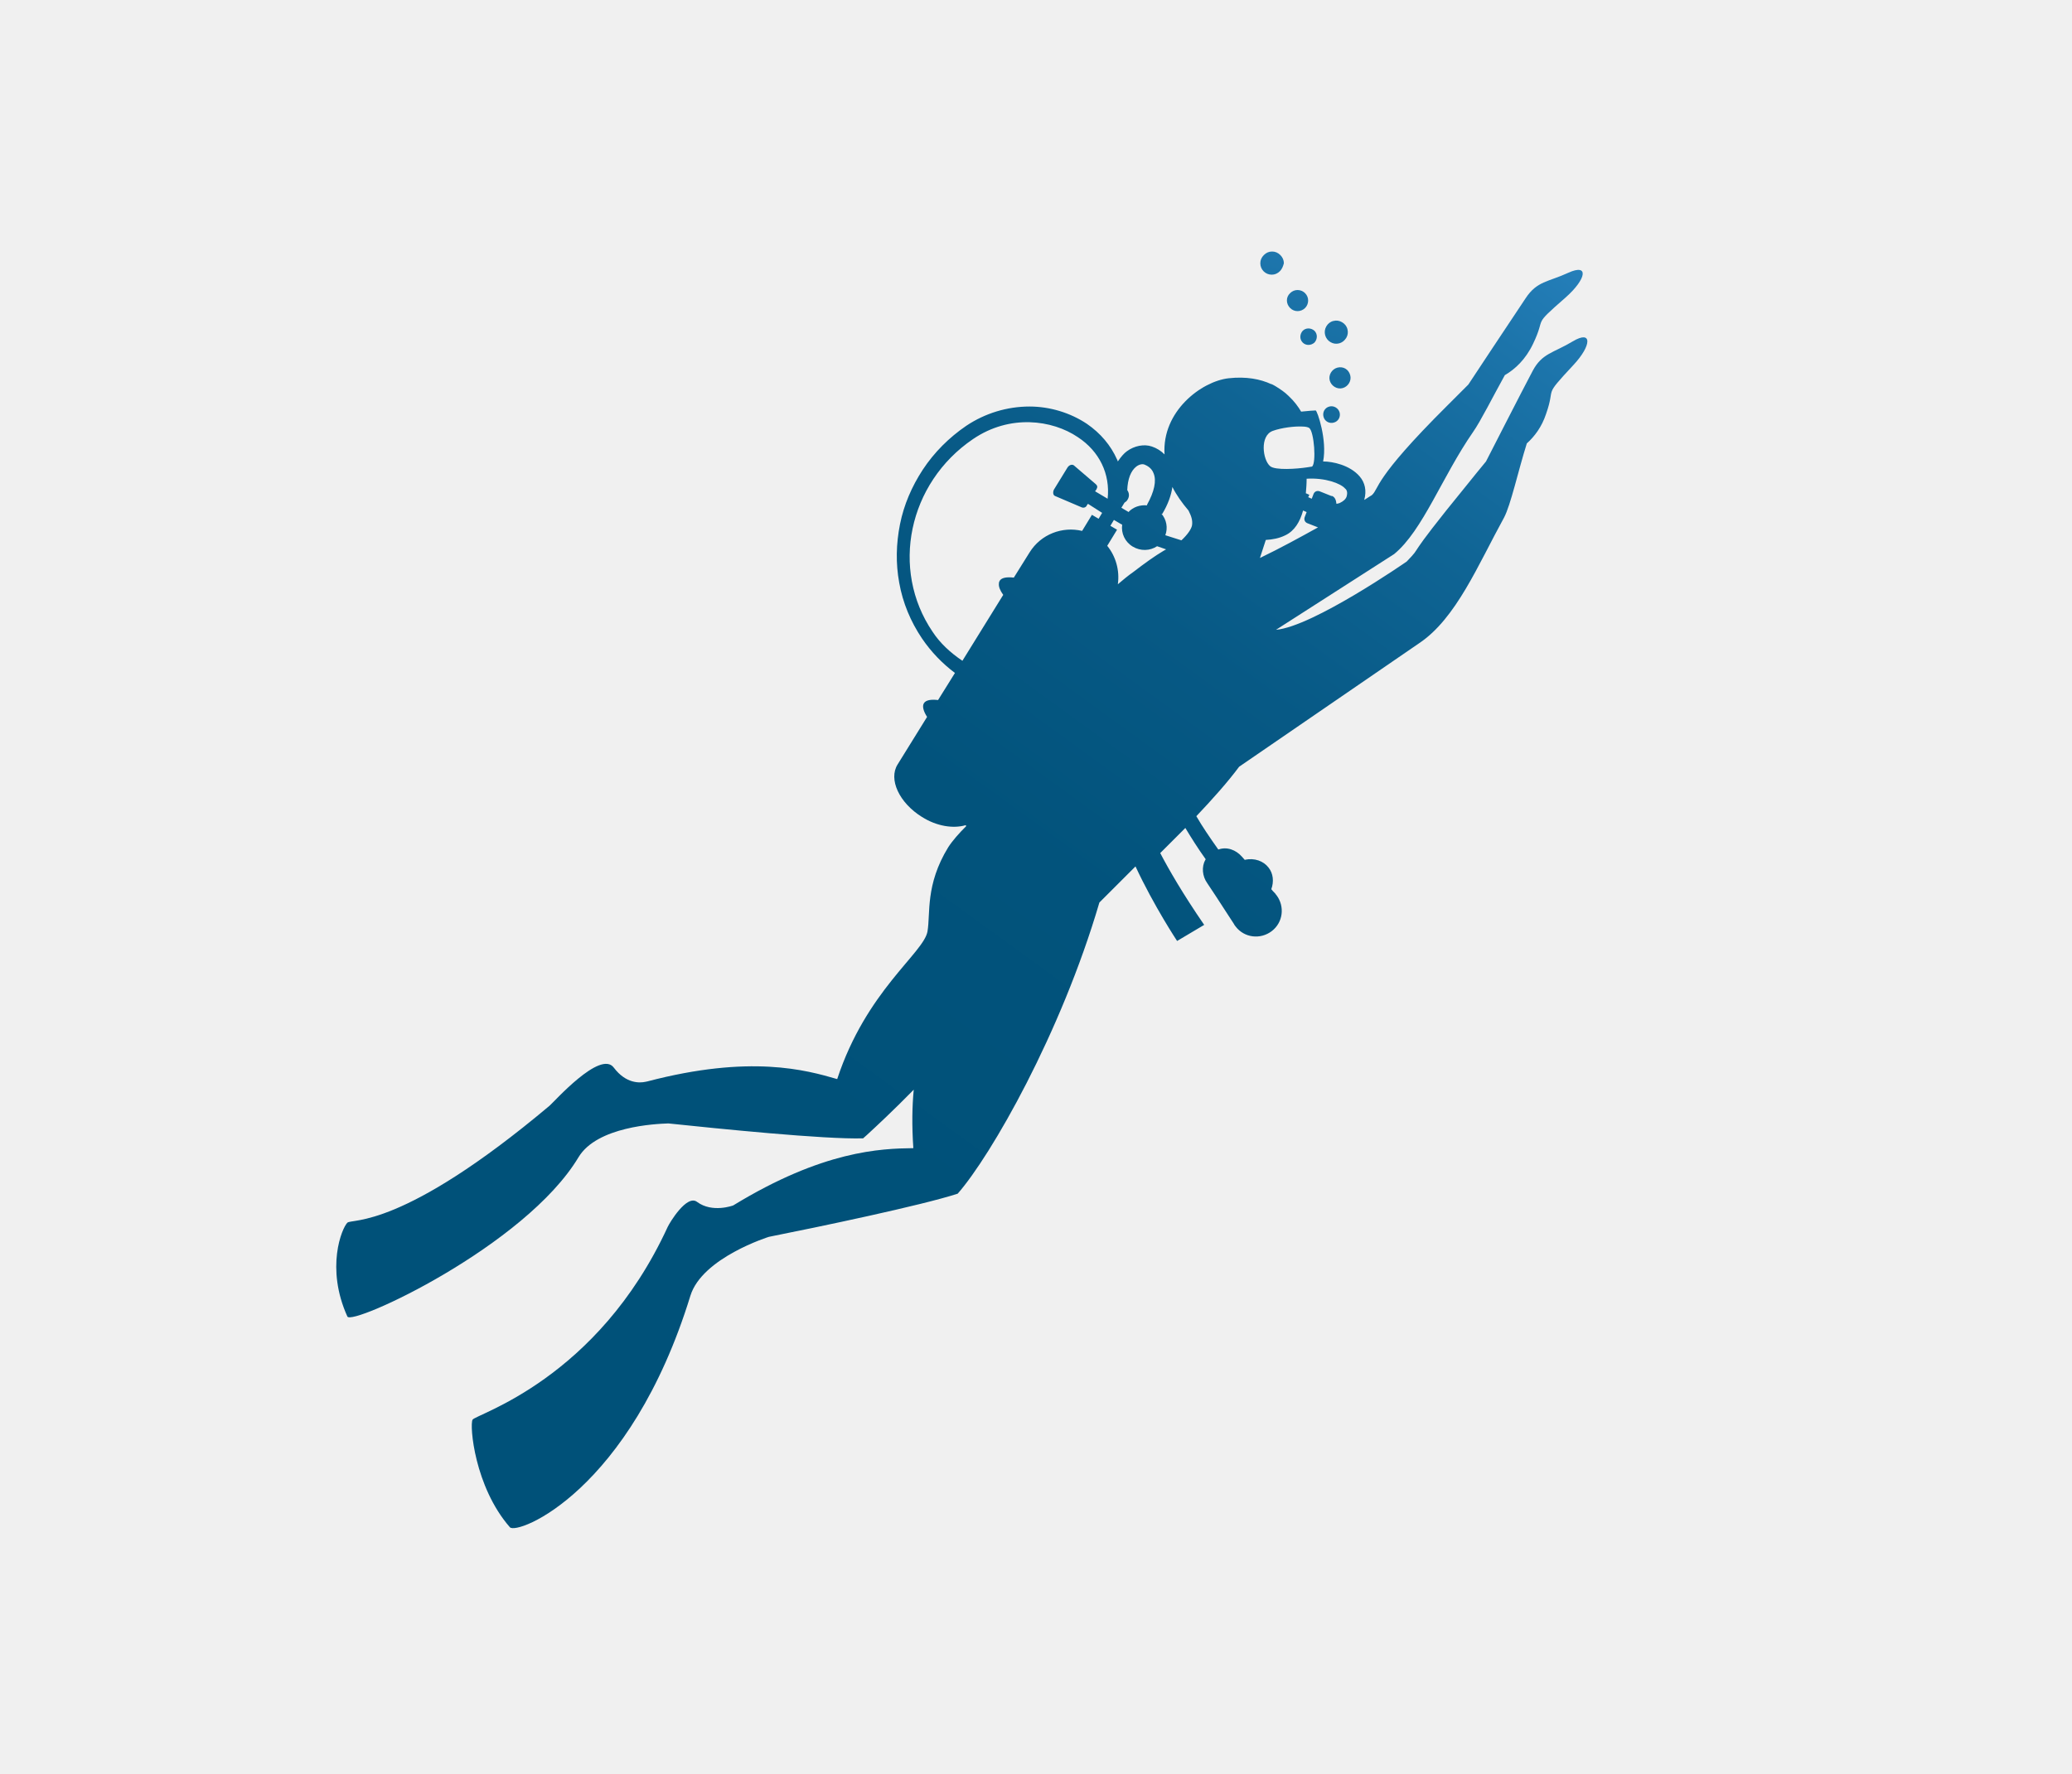
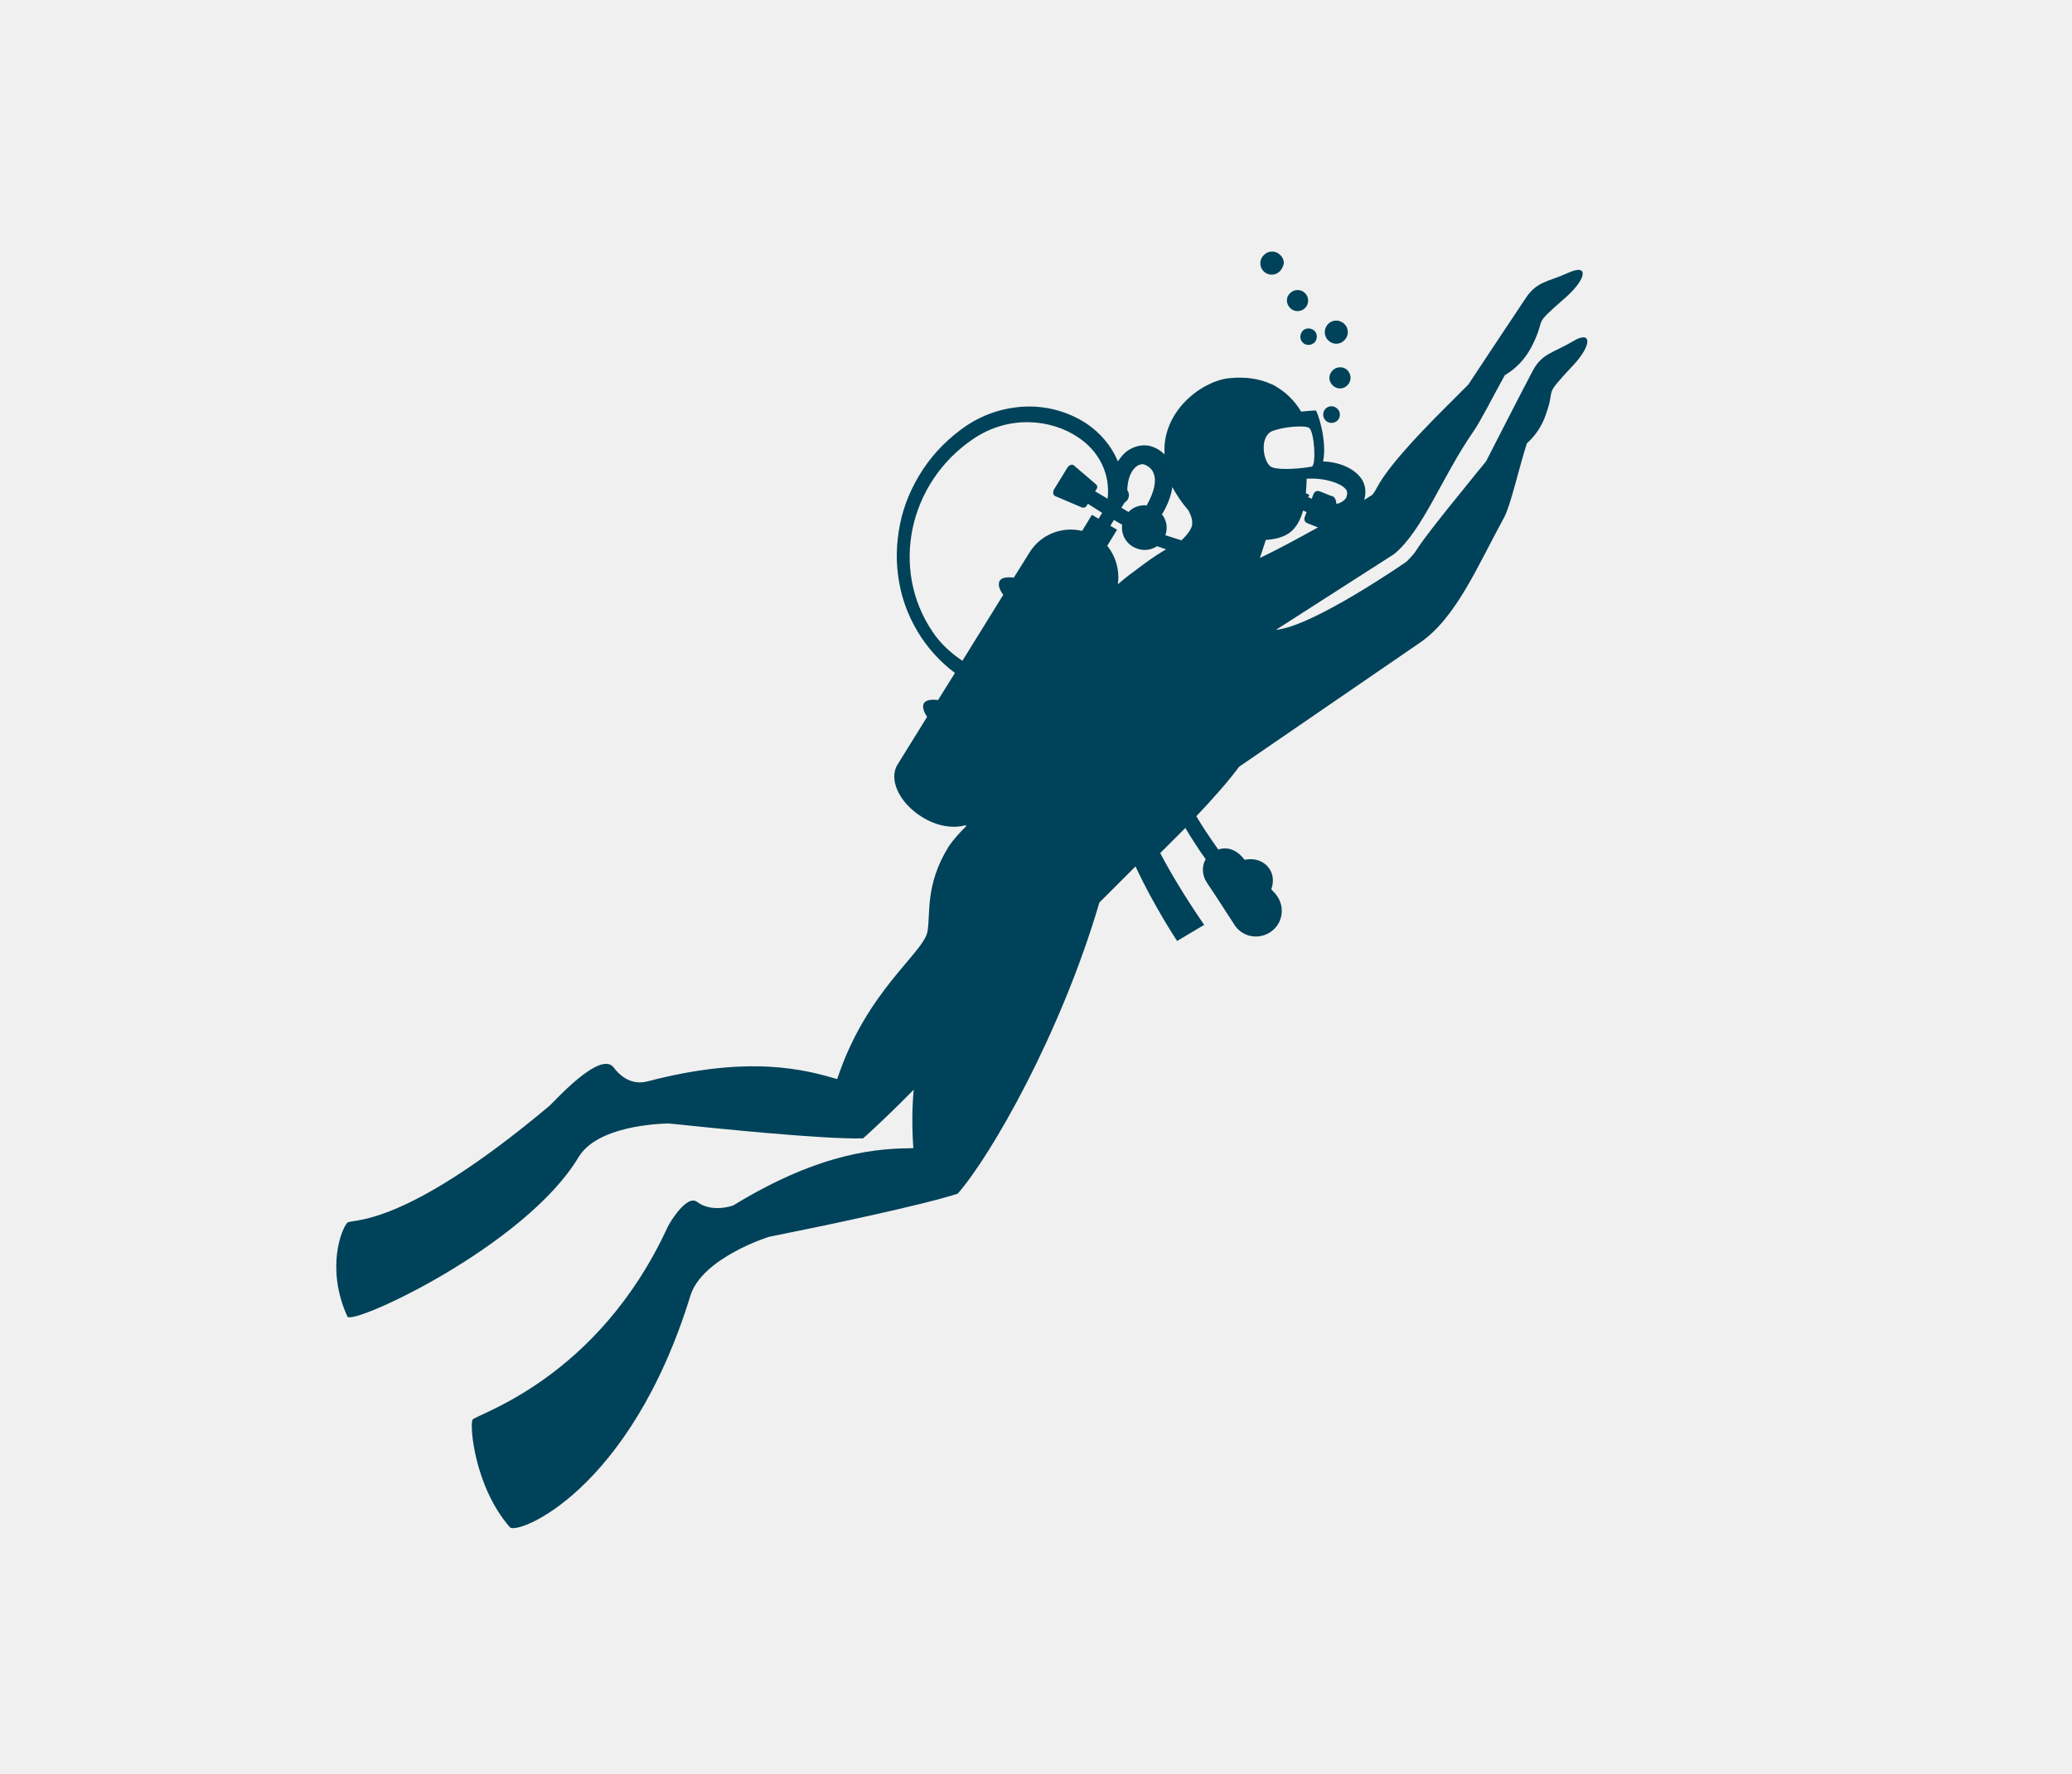
<svg xmlns="http://www.w3.org/2000/svg" version="1.1" id="Layer_1" x="0px" y="0px" viewBox="0 0 527.9 452" style="enable-background:new 0 0 527.9 452;" xml:space="preserve">
  <style type="text/css">
- 	.st0{fill-rule:evenodd;clip-rule:evenodd;fill:#1E599F;}
- 	.st1{opacity:0.56;fill-rule:evenodd;clip-rule:evenodd;fill:#3EAFD6;}
- 	.st2{fill-rule:evenodd;clip-rule:evenodd;fill:#3888E8;}
- 	.st3{fill:#F2C91C;}
- 	.st4{opacity:0.7;fill:#CEA809;enable-background:new    ;}
- 	.st5{fill:#FFDD50;}
- 	.st6{fill:#FFFFFF;}
- 	.st7{opacity:0.1;fill:url(#SVGID_1_);enable-background:new    ;}
- 	.st8{opacity:0.1;fill:url(#SVGID_2_);enable-background:new    ;}
- 	.st9{fill:#DBDBD9;}
- 	.st10{opacity:0.1;fill:url(#SVGID_3_);enable-background:new    ;}
- 	.st11{opacity:0.7;fill:#999999;enable-background:new    ;}
- 	.st12{fill:#E72D00;}
- 	.st13{fill:#333333;}
- 	.st14{fill:#CCCCCC;}
- 	.st15{fill:#999999;}
- 	.st16{fill:#FEFEFE;}
- 	.st17{fill:none;stroke:#000000;stroke-miterlimit:10;}
- 	.st18{clip-path:url(#SVGID_5_);}
- 	.st19{enable-background:new    ;}
- 	.st20{filter:url(#Adobe_OpacityMaskFilter);}
- 	.st21{clip-path:url(#SVGID_7_);}
- 	.st22{clip-path:url(#SVGID_9_);}
- 	.st23{clip-path:url(#SVGID_7_);mask:url(#Layer_1_copy_2_);}
- 	.st24{fill-rule:evenodd;clip-rule:evenodd;fill:#3EAFD6;}
- 	.st25{fill-rule:evenodd;clip-rule:evenodd;fill:url(#SVGID_13_);}
- 	.st26{fill:#082647;}
- 	.st27{clip-path:url(#SVGID_14_);}
- 	.st28{fill:#D4ECFF;}
- 	.st29{fill:#1C88FF;}
- 	.st30{fill:#3E90DC;}
- 	.st31{fill:#2A7D9E;}
- 	.st32{fill:#196389;}
- 	.st33{fill:#80E67B;}
- 	.st34{fill:#0277BD;}
- 	.st35{fill:#E1F5FE;}
- 	.st36{fill:#014073;}
- 	.st37{fill:#F5FF88;}
- 	.st38{fill:#53AAE0;}
- 	.st39{fill:#2A7BB7;}
- 	.st40{fill:#85D1FF;}
- 	.st41{fill:url(#SVGID_15_);}
- 	.st42{fill:url(#SVGID_16_);}
- 	.st43{fill:url(#SVGID_17_);}
- 	.st44{fill:url(#SVGID_18_);}
- 	.st45{fill:url(#SVGID_19_);}
- 	.st46{fill:url(#SVGID_20_);}
- 	.st47{fill:url(#SVGID_21_);}
- 	.st48{fill:url(#SVGID_22_);}
- 	.st49{fill:url(#SVGID_23_);}
- 	.st50{fill:url(#SVGID_24_);}
- 	.st51{fill:url(#SVGID_25_);}
- 	.st52{fill:url(#SVGID_26_);}
- 	.st53{fill:url(#SVGID_27_);}
- 	.st54{fill:url(#SVGID_28_);}
- 	.st55{fill:url(#SVGID_29_);}
- 	.st56{fill:#0A315C;}
- 	.st57{fill:#45B5FF;}
- 	.st58{opacity:0.1;fill:url(#SVGID_30_);enable-background:new    ;}
- 	.st59{opacity:0.1;fill:url(#SVGID_31_);enable-background:new    ;}
- 	.st60{opacity:0.1;fill:url(#SVGID_32_);enable-background:new    ;}
- 	.st61{fill:url(#SVGID_33_);}
- 	.st62{fill:url(#SVGID_34_);}
- 	.st63{fill:url(#SVGID_35_);}
- 	.st64{fill:url(#SVGID_36_);}
- 	.st65{fill:url(#SVGID_37_);}
- 	.st66{fill:url(#SVGID_38_);}
- 	.st67{opacity:0.5;}
- 	.st68{fill:#E8C42A;}
- 	.st69{opacity:0.46;}
- 	.st70{fill:url(#XMLID_20_);}
- 	.st71{fill:url(#XMLID_21_);}
- 	.st72{fill:url(#XMLID_22_);}
- 	.st73{fill:url(#XMLID_23_);}
- 	.st74{fill:url(#XMLID_24_);}
- 	.st75{fill:url(#XMLID_25_);}
- 	.st76{fill:url(#XMLID_26_);}
- 	.st77{fill:url(#XMLID_27_);}
- 	.st78{fill:url(#XMLID_28_);}
- 	.st79{fill:url(#XMLID_29_);}
- 	.st80{fill:url(#SVGID_39_);}
- 	.st81{fill:url(#SVGID_40_);}
- 	.st82{fill:url(#SVGID_41_);}
- 	.st83{fill:url(#SVGID_42_);}
- 	.st84{fill:url(#SVGID_43_);}
- 	.st85{fill:url(#SVGID_44_);}
- 	.st86{fill:url(#SVGID_45_);}
+ 	.st0{fill:#004259;}
</style>
  <g>
-     <linearGradient id="SVGID_1_" gradientUnits="userSpaceOnUse" x1="-8189.383" y1="490.475" x2="-8053.374" y2="740.946" gradientTransform="matrix(-0.9841 0.1777 0.1777 0.9841 -7787.256 1015.418)">
-       <stop offset="0" style="stop-color:#2883C0" />
-       <stop offset="0.127" style="stop-color:#1C74AA" />
-       <stop offset="0.295" style="stop-color:#0F6494" />
-       <stop offset="0.48" style="stop-color:#075985" />
-       <stop offset="0.694" style="stop-color:#02537C" />
-       <stop offset="1" style="stop-color:#005179" />
-     </linearGradient>
-     <path style="fill:url(#SVGID_1_);" d="M344,95.6c0.4,1.4-0.5,2.9-1.9,3.3c-1.4,0.4-2.9-0.5-3.3-1.9c-0.4-1.4,0.5-2.9,1.9-3.3   C342.2,93.3,343.6,94.1,344,95.6z" />
-     <linearGradient id="SVGID_2_" gradientUnits="userSpaceOnUse" x1="-8190.17" y1="490.904" x2="-8054.165" y2="741.369" gradientTransform="matrix(-0.9841 0.1777 0.1777 0.9841 -7787.256 1015.418)">
-       <stop offset="0" style="stop-color:#2883C0" />
-       <stop offset="0.127" style="stop-color:#1C74AA" />
-       <stop offset="0.295" style="stop-color:#0F6494" />
-       <stop offset="0.48" style="stop-color:#075985" />
-       <stop offset="0.694" style="stop-color:#02537C" />
-       <stop offset="1" style="stop-color:#005179" />
-     </linearGradient>
-     <path style="fill:url(#SVGID_2_);" d="M341.3,105.1c0.3,1.1-0.3,2.3-1.5,2.6c-1.1,0.3-2.3-0.3-2.6-1.5c-0.3-1.1,0.3-2.3,1.5-2.6   C339.8,103.3,341,104,341.3,105.1z" />
-     <linearGradient id="SVGID_3_" gradientUnits="userSpaceOnUse" x1="-8185.326" y1="488.271" x2="-8049.316" y2="738.745" gradientTransform="matrix(-0.9841 0.1777 0.1777 0.9841 -7787.256 1015.418)">
-       <stop offset="0" style="stop-color:#2883C0" />
-       <stop offset="0.127" style="stop-color:#1C74AA" />
-       <stop offset="0.295" style="stop-color:#0F6494" />
-       <stop offset="0.48" style="stop-color:#075985" />
-       <stop offset="0.694" style="stop-color:#02537C" />
-       <stop offset="1" style="stop-color:#005179" />
-     </linearGradient>
-     <path style="fill:url(#SVGID_3_);" d="M341.2,87.5c-0.8,0.2-1.5,0.1-2.2-0.3c-1.4-0.8-1.9-2.6-1.1-4c0.4-0.7,1-1.2,1.8-1.4   c0.8-0.2,1.5-0.1,2.2,0.3c0.7,0.4,1.2,1,1.4,1.8c0.2,0.8,0.1,1.5-0.3,2.2C342.5,86.9,341.9,87.3,341.2,87.5z" />
-     <linearGradient id="SVGID_5_" gradientUnits="userSpaceOnUse" x1="-8174.935" y1="482.628" x2="-8038.927" y2="733.099" gradientTransform="matrix(-0.9841 0.1777 0.1777 0.9841 -7787.256 1015.418)">
-       <stop offset="0" style="stop-color:#2883C0" />
-       <stop offset="0.127" style="stop-color:#1C74AA" />
-       <stop offset="0.295" style="stop-color:#0F6494" />
-       <stop offset="0.48" style="stop-color:#075985" />
-       <stop offset="0.694" style="stop-color:#02537C" />
-       <stop offset="1" style="stop-color:#005179" />
-     </linearGradient>
-     <path style="fill:url(#SVGID_5_);" d="M328.7,78.5c-1.1-1.1-1.1-2.8,0-3.8c1.1-1.1,2.8-1,3.8,0c1.1,1.1,1,2.8,0,3.8   S329.8,79.6,328.7,78.5z" />
-     <linearGradient id="SVGID_7_" gradientUnits="userSpaceOnUse" x1="-8179.767" y1="485.252" x2="-8043.758" y2="735.725" gradientTransform="matrix(-0.9841 0.1777 0.1777 0.9841 -7787.256 1015.418)">
-       <stop offset="0" style="stop-color:#2883C0" />
-       <stop offset="0.127" style="stop-color:#1C74AA" />
-       <stop offset="0.295" style="stop-color:#0F6494" />
-       <stop offset="0.48" style="stop-color:#075985" />
-       <stop offset="0.694" style="stop-color:#02537C" />
-       <stop offset="1" style="stop-color:#005179" />
-     </linearGradient>
-     <path style="fill:url(#SVGID_7_);" d="M331.9,87.3c-0.8-0.8-0.8-2.1,0-3c0.8-0.8,2.1-0.8,3,0c0.8,0.8,0.8,2.1,0,3   C334,88.1,332.7,88.1,331.9,87.3z" />
-     <linearGradient id="SVGID_9_" gradientUnits="userSpaceOnUse" x1="-8166.806" y1="478.214" x2="-8030.8" y2="728.682" gradientTransform="matrix(-0.9841 0.1777 0.1777 0.9841 -7787.256 1015.418)">
-       <stop offset="0" style="stop-color:#2883C0" />
-       <stop offset="0.127" style="stop-color:#1C74AA" />
-       <stop offset="0.295" style="stop-color:#0F6494" />
-       <stop offset="0.48" style="stop-color:#075985" />
-       <stop offset="0.694" style="stop-color:#02537C" />
-       <stop offset="1" style="stop-color:#005179" />
-     </linearGradient>
-     <path style="fill:url(#SVGID_9_);" d="M326.1,69.1c-0.6,0.6-1.3,0.9-2.1,0.9c-1.6,0-2.9-1.3-2.9-2.9c0-0.8,0.3-1.5,0.9-2.1   c0.6-0.6,1.3-0.9,2.1-0.9c0.8,0,1.5,0.3,2.1,0.9c0.6,0.6,0.9,1.3,0.9,2.1C326.9,67.9,326.6,68.6,326.1,69.1z" />
-     <linearGradient id="SVGID_12_" gradientUnits="userSpaceOnUse" x1="-8685.051" y1="-842.85" x2="-8538.647" y2="-573.234" gradientTransform="matrix(-0.9914 -0.1305 -0.1305 0.9914 -8341.388 -260.8488)">
-       <stop offset="0" style="stop-color:#2883C0" />
-       <stop offset="0.127" style="stop-color:#1C74AA" />
-       <stop offset="0.295" style="stop-color:#0F6494" />
-       <stop offset="0.48" style="stop-color:#075985" />
-       <stop offset="0.694" style="stop-color:#02537C" />
-       <stop offset="1" style="stop-color:#005179" />
-     </linearGradient>
-     <path style="fill:url(#SVGID_12_);" d="M88.5,335.5c1.1,2.5,45.3-17.9,58.9-40.6c4.7-7.8,19.6-8.5,22.9-8.6   c12.4,1.3,39.8,4.1,49.6,3.8c0.3-0.3,0.6-0.5,0.9-0.8c2.4-2.2,6.7-6.2,12-11.6c-0.4,4.2-0.5,9.1-0.1,14.9   c-8.3,0.1-23,0.6-45.9,14.6l0,0c0,0-5.3,2-9.2-0.9c-2.6-2-7,5.3-7.5,6.4c-17.9,38.9-48.9,47.7-49.7,49.1   c-0.8,1.4,0.5,17.1,9.5,27.4c1.8,2.1,30.6-9,46-59c3-9.7,20-15,20-15c12.6-2.5,38.9-8,48.1-11c8.5-9.7,26.3-40.8,36.1-74.2   c2.9-2.9,6-6,9.2-9.2c4.7,10.1,10.6,19,10.6,19l6.9-4.1c-5.5-8-9-14.1-11.2-18.3c1.4-1.4,3.7-3.7,6.4-6.4c1.5,2.5,3.2,5.2,5.2,8   l-0.1,0.1c-1,1.8-0.8,4.2,0.5,6c2.9,4.3,6.1,9.4,6.8,10.4c0,0.1,0.1,0.1,0.1,0.2c0,0,0,0,0,0c0.1,0.1,0.2,0.3,0.3,0.4   c2.2,2.9,6.3,3.4,9.2,1.2c2.9-2.2,3.4-6.3,1.2-9.2c-0.1-0.1-0.2-0.2-0.3-0.4l0,0c0,0,0,0,0,0c-0.1-0.1-0.1-0.1-0.2-0.2   c-0.2-0.2-0.5-0.5-0.8-0.9c0.7-1.9,0.5-4-0.7-5.5c-1.3-1.7-3.6-2.5-6-2l0,0.1c-0.3-0.3-0.5-0.6-0.8-0.9c-1.5-1.7-3.8-2.6-6-1.8   c-2.2-3.1-4.1-5.9-5.6-8.5c3.9-4.1,8.1-8.8,10.9-12.6l45.9-31.5c9.4-6.3,15-20,21.6-32c1.7-3.2,3.6-11.9,5.8-18.9   c2-1.8,3.8-4.2,4.9-7.5c2.6-7.4-1-3.9,6.9-12.4c4.8-5.1,4.9-9.1-0.1-6.1c-5,3-7.8,3-10.2,7.5c-2.4,4.5-11.9,23.1-11.9,23.1   c-1.7,2.1-3.4,4.1-4.8,5.9c-16.9,20.7-10.8,14.8-15.4,19.6c0,0-23.9,16.6-33.3,17.4l30.1-19.3c7.3-6,12.2-19.7,20.1-31.1   c1.9-2.7,5-8.9,8.1-14.5c2.6-1.5,5.3-4,7.2-8c3.5-7.3-0.5-4.1,8.3-11.8c5.3-4.7,6-8.7,0.7-6.3c-5.2,2.4-8,2.1-10.9,6.5   c-2.9,4.3-14.6,22-14.6,22l0,0c-1.9,1.9-3.8,3.8-5.4,5.4c-19.1,19-17.2,21-19.2,22.8c0,0-0.7,0.4-1.9,1.2c0,0,0,0,0-0.1   c0.6-2.2,0.2-4.3-1.2-5.9c-2.5-2.9-6.9-3.8-9.3-3.8c1.1-5.4-1.5-13-1.9-13c-0.3,0-1.9,0.1-3.7,0.3c-0.7-1.2-1.7-2.6-3.2-4   c-1-1-2.1-1.7-3.2-2.4c-0.3-0.2-0.7-0.4-1.1-0.6c0,0-0.1,0-0.1,0c-2.8-1.3-6.4-2-10.9-1.5c-6.9,0.8-17,8.4-16.3,19.4   c-0.9-0.9-2-1.6-3.2-2c-2-0.7-4.5-0.2-6.4,1.2c-0.7,0.5-1.5,1.4-2.3,2.6c-0.1-0.2-0.1-0.4-0.2-0.5c-1.6-3.6-4.2-6.7-7.7-9.1   c-4.2-2.8-9.4-4.4-14.6-4.4c-5.7,0-11.3,1.7-16.1,4.9c-4.4,3-8.2,6.8-11.1,11.2c-2.8,4.3-4.8,8.9-5.8,13.9c-1,5-1.1,10-0.2,14.9   c0.9,5.1,2.9,9.9,5.8,14.2c2.3,3.4,5.2,6.4,8.4,8.8l-4.3,6.9c-1.8-0.2-3.1,0-3.6,0.8c-0.5,0.8-0.1,2.1,0.8,3.5l-7.5,12.1   c-2.4,3.8,0.4,9.8,6.2,13.4c3.8,2.4,8,3,11.1,2.1c0.1,0.1,0.1,0.1,0.2,0.2c-1.9,1.9-3.5,3.7-4.6,5.4c-5.9,9.6-4.5,16.9-5.3,21.5   c-1,5.5-15.6,15.1-23,37.6c-7.9-2.3-22.1-6.3-48.4,0.6l0,0c0,0,0,0,0,0c-0.2,0-0.3,0.1-0.5,0.1c-1.4,0.3-4.9,0.5-8-3.6   c-3.4-4.7-15.4,8.9-16.4,9.7c-37.6,31.6-50.3,28.7-51.5,29.8C87.1,313,82.9,323.1,88.5,335.5z M335.8,134.4   c-4.5,2.5-9.6,5.3-14.8,7.8l1.5-4.6c1.7-0.1,3.4-0.4,5-1.2c2.3-1.1,3.7-3.4,4.5-6.3l0,0l0.9,0.4l-0.5,1.3c-0.2,0.6,0,1.2,0.6,1.5   L335.8,134.4z M297.1,140c-0.2,0.1-0.5,0.3-0.7,0.4c-2.2,1.3-4.7,3.1-7.7,5.4c-1.3,0.9-2.6,2-3.9,3.1c0.5-3.5-0.5-7.1-2.7-9.8   l2.5-4.1l-1.7-1l0.9-1.5l1.7,1l0.4,0.2l0,0c-0.3,2.2,0.7,4.4,2.7,5.6c2,1.2,4.4,1.1,6.2-0.1L297.1,140z M282.2,127.1l-3.2-1.9   c0.1-0.1,0.2-0.3,0.3-0.4c0.4-0.7,0.3-1-0.1-1.4c-1.9-1.6-3.7-3.2-5.6-4.8c-0.4-0.3-1.1-0.2-1.6,0.5c-1.3,2.1-2.2,3.6-3.5,5.7   c-0.3,0.7-0.2,1.4,0.3,1.6c2.3,1,4.5,1.9,6.8,2.9c0.5,0.2,1.1,0,1.3-0.5c0.1-0.2,0.2-0.3,0.3-0.4l3.6,2.3l-0.9,1.5l-1.7-1l-2.5,4.1   c-5-1.2-10.5,0.8-13.4,5.5l-4,6.4c-1.8-0.2-3.1,0-3.6,0.8c-0.1,0.2-0.2,0.4-0.2,0.7c-0.1,0.8,0.3,1.8,1.1,2.9c0,0,0,0,0,0   l-10.4,16.8c-3.1-2.1-5.7-4.5-7.6-7.4c-10.8-15.9-6.2-37.9,10.3-49.1c9.4-6.4,20.2-4.9,26.7-0.5C280.1,115,282.9,120.8,282.2,127.1   z M292.2,128.7l0.1,0.1c-1.8-0.2-3.6,0.4-4.8,1.7l-0.1-0.1v0l-1.7-1l0.8-1.3c0.3-0.2,0.6-0.4,0.8-0.8c0.5-0.8,0.4-1.7-0.1-2.4   c0.1-2.8,0.9-4.9,2.3-6c0.8-0.6,1.6-0.7,2.1-0.5c0.5,0.2,1.8,0.8,2.3,2.2C294.7,122.5,294.1,125.3,292.2,128.7z M298.7,124.1   c1,2,2.4,4,4.1,6c0,0.1,0.1,0.1,0.1,0.2c0.6,1.2,1,2.3,0.8,3.6c-0.2,1-1.2,2.4-2.7,3.8l-4.1-1.3c0.7-1.9,0.3-4-1-5.5l0.2,0.1   C297.6,128.5,298.4,126.2,298.7,124.1z M334.3,118.9c0,0-0.6,0.1-1.3,0.2c-2.6,0.4-8.1,0.8-9.4-0.3c-1.9-1.6-2.7-7.8,0.7-9   c2.2-0.8,5.5-1.2,7.5-1.1c0.9,0,1.6,0.2,1.8,0.4C334.8,110.1,335.4,117.9,334.3,118.9z M343.1,126.5c-0.2,0.7-0.9,1.3-1.8,1.7   c-0.2,0.1-0.4,0.1-0.8,0.2c-0.1-1-0.4-1.7-1.1-2c0,0-0.1,0-0.1,0c0,0-0.1,0-0.1,0l-3-1.2c-0.6-0.2-1.2,0-1.5,0.6l-0.5,1.3l-0.9-0.4   l0.3-0.6l-0.9-0.4c0.1-1.2,0.2-2.4,0.2-3.7c4.7-0.3,8.7,1.2,9.8,2.5C343.1,124.8,343.4,125.4,343.1,126.5z" />
+     <path class="st0" d="M344,95.6c0.4,1.4-0.5,2.9-1.9,3.3s-2.9-0.5-3.3-1.9s0.5-2.9,1.9-3.3C342.2,93.3,343.6,94.1,344,95.6z" />
+     <path class="st0" d="M341.3,105.1c0.3,1.1-0.3,2.3-1.5,2.6c-1.1,0.3-2.3-0.3-2.6-1.5c-0.3-1.1,0.3-2.3,1.5-2.6   C339.8,103.3,341,104,341.3,105.1z" />
+     <path class="st0" d="M341.2,87.5c-0.8,0.2-1.5,0.1-2.2-0.3c-1.4-0.8-1.9-2.6-1.1-4c0.4-0.7,1-1.2,1.8-1.4c0.8-0.2,1.5-0.1,2.2,0.3   s1.2,1,1.4,1.8c0.2,0.8,0.1,1.5-0.3,2.2C342.5,86.9,341.9,87.3,341.2,87.5z" />
+     <path class="st0" d="M328.7,78.5c-1.1-1.1-1.1-2.8,0-3.8c1.1-1.1,2.8-1,3.8,0c1.1,1.1,1,2.8,0,3.8S329.8,79.6,328.7,78.5z" />
+     <path class="st0" d="M331.9,87.3c-0.8-0.8-0.8-2.1,0-3c0.8-0.8,2.1-0.8,3,0c0.8,0.8,0.8,2.1,0,3C334,88.1,332.7,88.1,331.9,87.3z" />
+     <path class="st0" d="M326.1,69.1c-0.6,0.6-1.3,0.9-2.1,0.9c-1.6,0-2.9-1.3-2.9-2.9c0-0.8,0.3-1.5,0.9-2.1s1.3-0.9,2.1-0.9   c0.8,0,1.5,0.3,2.1,0.9s0.9,1.3,0.9,2.1C326.9,67.9,326.6,68.6,326.1,69.1z" />
+     <path class="st0" d="M88.5,335.5c1.1,2.5,45.3-17.9,58.9-40.6c4.7-7.8,19.6-8.5,22.9-8.6c12.4,1.3,39.8,4.1,49.6,3.8   c0.3-0.3,0.6-0.5,0.9-0.8c2.4-2.2,6.7-6.2,12-11.6c-0.4,4.2-0.5,9.1-0.1,14.9c-8.3,0.1-23,0.6-45.9,14.6l0,0c0,0-5.3,2-9.2-0.9   c-2.6-2-7,5.3-7.5,6.4c-17.9,38.9-48.9,47.7-49.7,49.1c-0.8,1.4,0.5,17.1,9.5,27.4c1.8,2.1,30.6-9,46-59c3-9.7,20-15,20-15   c12.6-2.5,38.9-8,48.1-11c8.5-9.7,26.3-40.8,36.1-74.2c2.9-2.9,6-6,9.2-9.2c4.7,10.1,10.6,19,10.6,19l6.9-4.1   c-5.5-8-9-14.1-11.2-18.3c1.4-1.4,3.7-3.7,6.4-6.4c1.5,2.5,3.2,5.2,5.2,8l-0.1,0.1c-1,1.8-0.8,4.2,0.5,6c2.9,4.3,6.1,9.4,6.8,10.4   c0,0.1,0.1,0.1,0.1,0.2l0,0c0.1,0.1,0.2,0.3,0.3,0.4c2.2,2.9,6.3,3.4,9.2,1.2c2.9-2.2,3.4-6.3,1.2-9.2c-0.1-0.1-0.2-0.2-0.3-0.4   l0,0l0,0c-0.1-0.1-0.1-0.1-0.2-0.2c-0.2-0.2-0.5-0.5-0.8-0.9c0.7-1.9,0.5-4-0.7-5.5c-1.3-1.7-3.6-2.5-6-2v0.1   c-0.3-0.3-0.5-0.6-0.8-0.9c-1.5-1.7-3.8-2.6-6-1.8c-2.2-3.1-4.1-5.9-5.6-8.5c3.9-4.1,8.1-8.8,10.9-12.6l45.9-31.5   c9.4-6.3,15-20,21.6-32c1.7-3.2,3.6-11.9,5.8-18.9c2-1.8,3.8-4.2,4.9-7.5c2.6-7.4-1-3.9,6.9-12.4c4.8-5.1,4.9-9.1-0.1-6.1   s-7.8,3-10.2,7.5c-2.4,4.5-11.9,23.1-11.9,23.1c-1.7,2.1-3.4,4.1-4.8,5.9c-16.9,20.7-10.8,14.8-15.4,19.6c0,0-23.9,16.6-33.3,17.4   l30.1-19.3c7.3-6,12.2-19.7,20.1-31.1c1.9-2.7,5-8.9,8.1-14.5c2.6-1.5,5.3-4,7.2-8c3.5-7.3-0.5-4.1,8.3-11.8c5.3-4.7,6-8.7,0.7-6.3   c-5.2,2.4-8,2.1-10.9,6.5c-2.9,4.3-14.6,22-14.6,22l0,0c-1.9,1.9-3.8,3.8-5.4,5.4c-19.1,19-17.2,21-19.2,22.8c0,0-0.7,0.4-1.9,1.2   c0,0,0,0,0-0.1c0.6-2.2,0.2-4.3-1.2-5.9c-2.5-2.9-6.9-3.8-9.3-3.8c1.1-5.4-1.5-13-1.9-13c-0.3,0-1.9,0.1-3.7,0.3   c-0.7-1.2-1.7-2.6-3.2-4c-1-1-2.1-1.7-3.2-2.4c-0.3-0.2-0.7-0.4-1.1-0.6h-0.1c-2.8-1.3-6.4-2-10.9-1.5c-6.9,0.8-17,8.4-16.3,19.4   c-0.9-0.9-2-1.6-3.2-2c-2-0.7-4.5-0.2-6.4,1.2c-0.7,0.5-1.5,1.4-2.3,2.6c-0.1-0.2-0.1-0.4-0.2-0.5c-1.6-3.6-4.2-6.7-7.7-9.1   c-4.2-2.8-9.4-4.4-14.6-4.4c-5.7,0-11.3,1.7-16.1,4.9c-4.4,3-8.2,6.8-11.1,11.2c-2.8,4.3-4.8,8.9-5.8,13.9s-1.1,10-0.2,14.9   c0.9,5.1,2.9,9.9,5.8,14.2c2.3,3.4,5.2,6.4,8.4,8.8l-4.3,6.9c-1.8-0.2-3.1,0-3.6,0.8s-0.1,2.1,0.8,3.5l-7.5,12.1   c-2.4,3.8,0.4,9.8,6.2,13.4c3.8,2.4,8,3,11.1,2.1c0.1,0.1,0.1,0.1,0.2,0.2c-1.9,1.9-3.5,3.7-4.6,5.4c-5.9,9.6-4.5,16.9-5.3,21.5   c-1,5.5-15.6,15.1-23,37.6c-7.9-2.3-22.1-6.3-48.4,0.6l0,0l0,0c-0.2,0-0.3,0.1-0.5,0.1c-1.4,0.3-4.9,0.5-8-3.6   c-3.4-4.7-15.4,8.9-16.4,9.7c-37.6,31.6-50.3,28.7-51.5,29.8C87.1,313,82.9,323.1,88.5,335.5z M335.8,134.4   c-4.5,2.5-9.6,5.3-14.8,7.8l1.5-4.6c1.7-0.1,3.4-0.4,5-1.2c2.3-1.1,3.7-3.4,4.5-6.3l0,0l0.9,0.4l-0.5,1.3c-0.2,0.6,0,1.2,0.6,1.5   L335.8,134.4z M297.1,140c-0.2,0.1-0.5,0.3-0.7,0.4c-2.2,1.3-4.7,3.1-7.7,5.4c-1.3,0.9-2.6,2-3.9,3.1c0.5-3.5-0.5-7.1-2.7-9.8   l2.5-4.1l-1.7-1l0.9-1.5l1.7,1l0.4,0.2l0,0c-0.3,2.2,0.7,4.4,2.7,5.6c2,1.2,4.4,1.1,6.2-0.1L297.1,140z M282.2,127.1l-3.2-1.9   c0.1-0.1,0.2-0.3,0.3-0.4c0.4-0.7,0.3-1-0.1-1.4c-1.9-1.6-3.7-3.2-5.6-4.8c-0.4-0.3-1.1-0.2-1.6,0.5c-1.3,2.1-2.2,3.6-3.5,5.7   c-0.3,0.7-0.2,1.4,0.3,1.6c2.3,1,4.5,1.9,6.8,2.9c0.5,0.2,1.1,0,1.3-0.5c0.1-0.2,0.2-0.3,0.3-0.4l3.6,2.3l-0.9,1.5l-1.7-1l-2.5,4.1   c-5-1.2-10.5,0.8-13.4,5.5l-4,6.4c-1.8-0.2-3.1,0-3.6,0.8c-0.1,0.2-0.2,0.4-0.2,0.7c-0.1,0.8,0.3,1.8,1.1,2.9l0,0l-10.4,16.8   c-3.1-2.1-5.7-4.5-7.6-7.4c-10.8-15.9-6.2-37.9,10.3-49.1c9.4-6.4,20.2-4.9,26.7-0.5C280.1,115,282.9,120.8,282.2,127.1z    M292.2,128.7l0.1,0.1c-1.8-0.2-3.6,0.4-4.8,1.7l-0.1-0.1l0,0l-1.7-1l0.8-1.3c0.3-0.2,0.6-0.4,0.8-0.8c0.5-0.8,0.4-1.7-0.1-2.4   c0.1-2.8,0.9-4.9,2.3-6c0.8-0.6,1.6-0.7,2.1-0.5s1.8,0.8,2.3,2.2C294.7,122.5,294.1,125.3,292.2,128.7z M298.7,124.1   c1,2,2.4,4,4.1,6c0,0.1,0.1,0.1,0.1,0.2c0.6,1.2,1,2.3,0.8,3.6c-0.2,1-1.2,2.4-2.7,3.8l-4.1-1.3c0.7-1.9,0.3-4-1-5.5l0.2,0.1   C297.6,128.5,298.4,126.2,298.7,124.1z M334.3,118.9c0,0-0.6,0.1-1.3,0.2c-2.6,0.4-8.1,0.8-9.4-0.3c-1.9-1.6-2.7-7.8,0.7-9   c2.2-0.8,5.5-1.2,7.5-1.1c0.9,0,1.6,0.2,1.8,0.4C334.8,110.1,335.4,117.9,334.3,118.9z M343.1,126.5c-0.2,0.7-0.9,1.3-1.8,1.7   c-0.2,0.1-0.4,0.1-0.8,0.2c-0.1-1-0.4-1.7-1.1-2h-0.1h-0.1l-3-1.2c-0.6-0.2-1.2,0-1.5,0.6l-0.5,1.3l-0.9-0.4l0.3-0.6l-0.9-0.4   c0.1-1.2,0.2-2.4,0.2-3.7c4.7-0.3,8.7,1.2,9.8,2.5C343.1,124.8,343.4,125.4,343.1,126.5z" />
  </g>
</svg>
